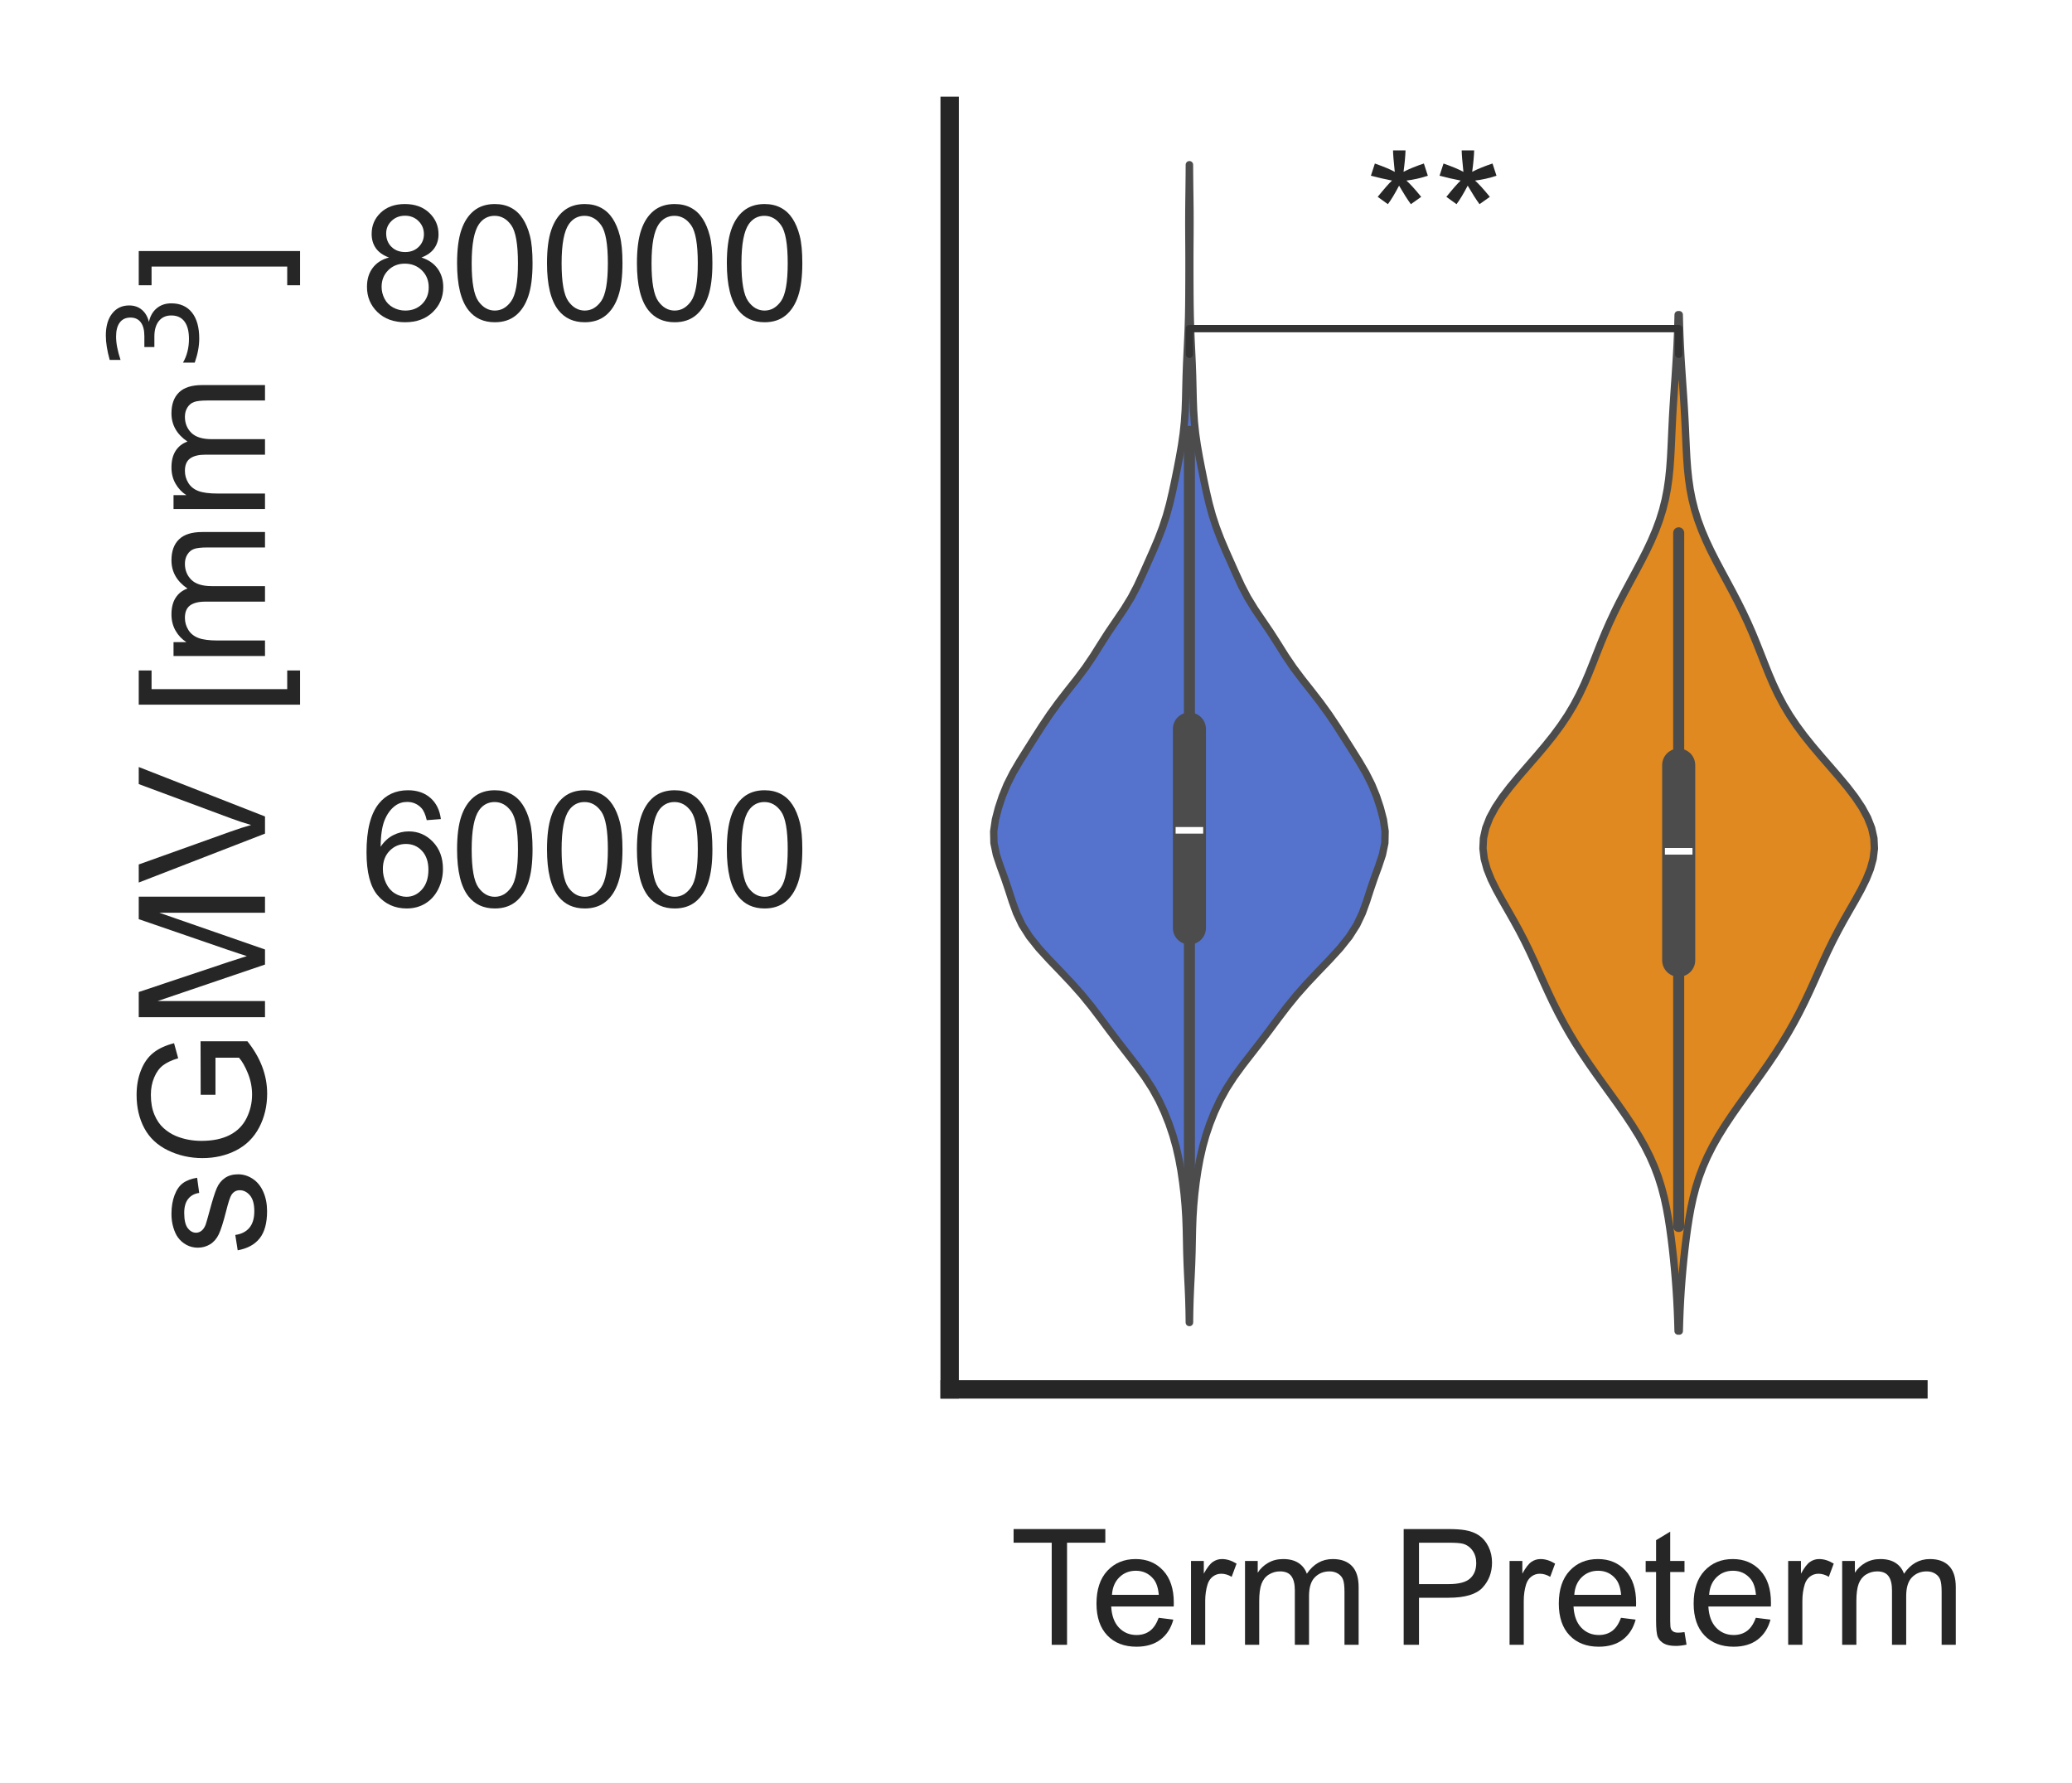
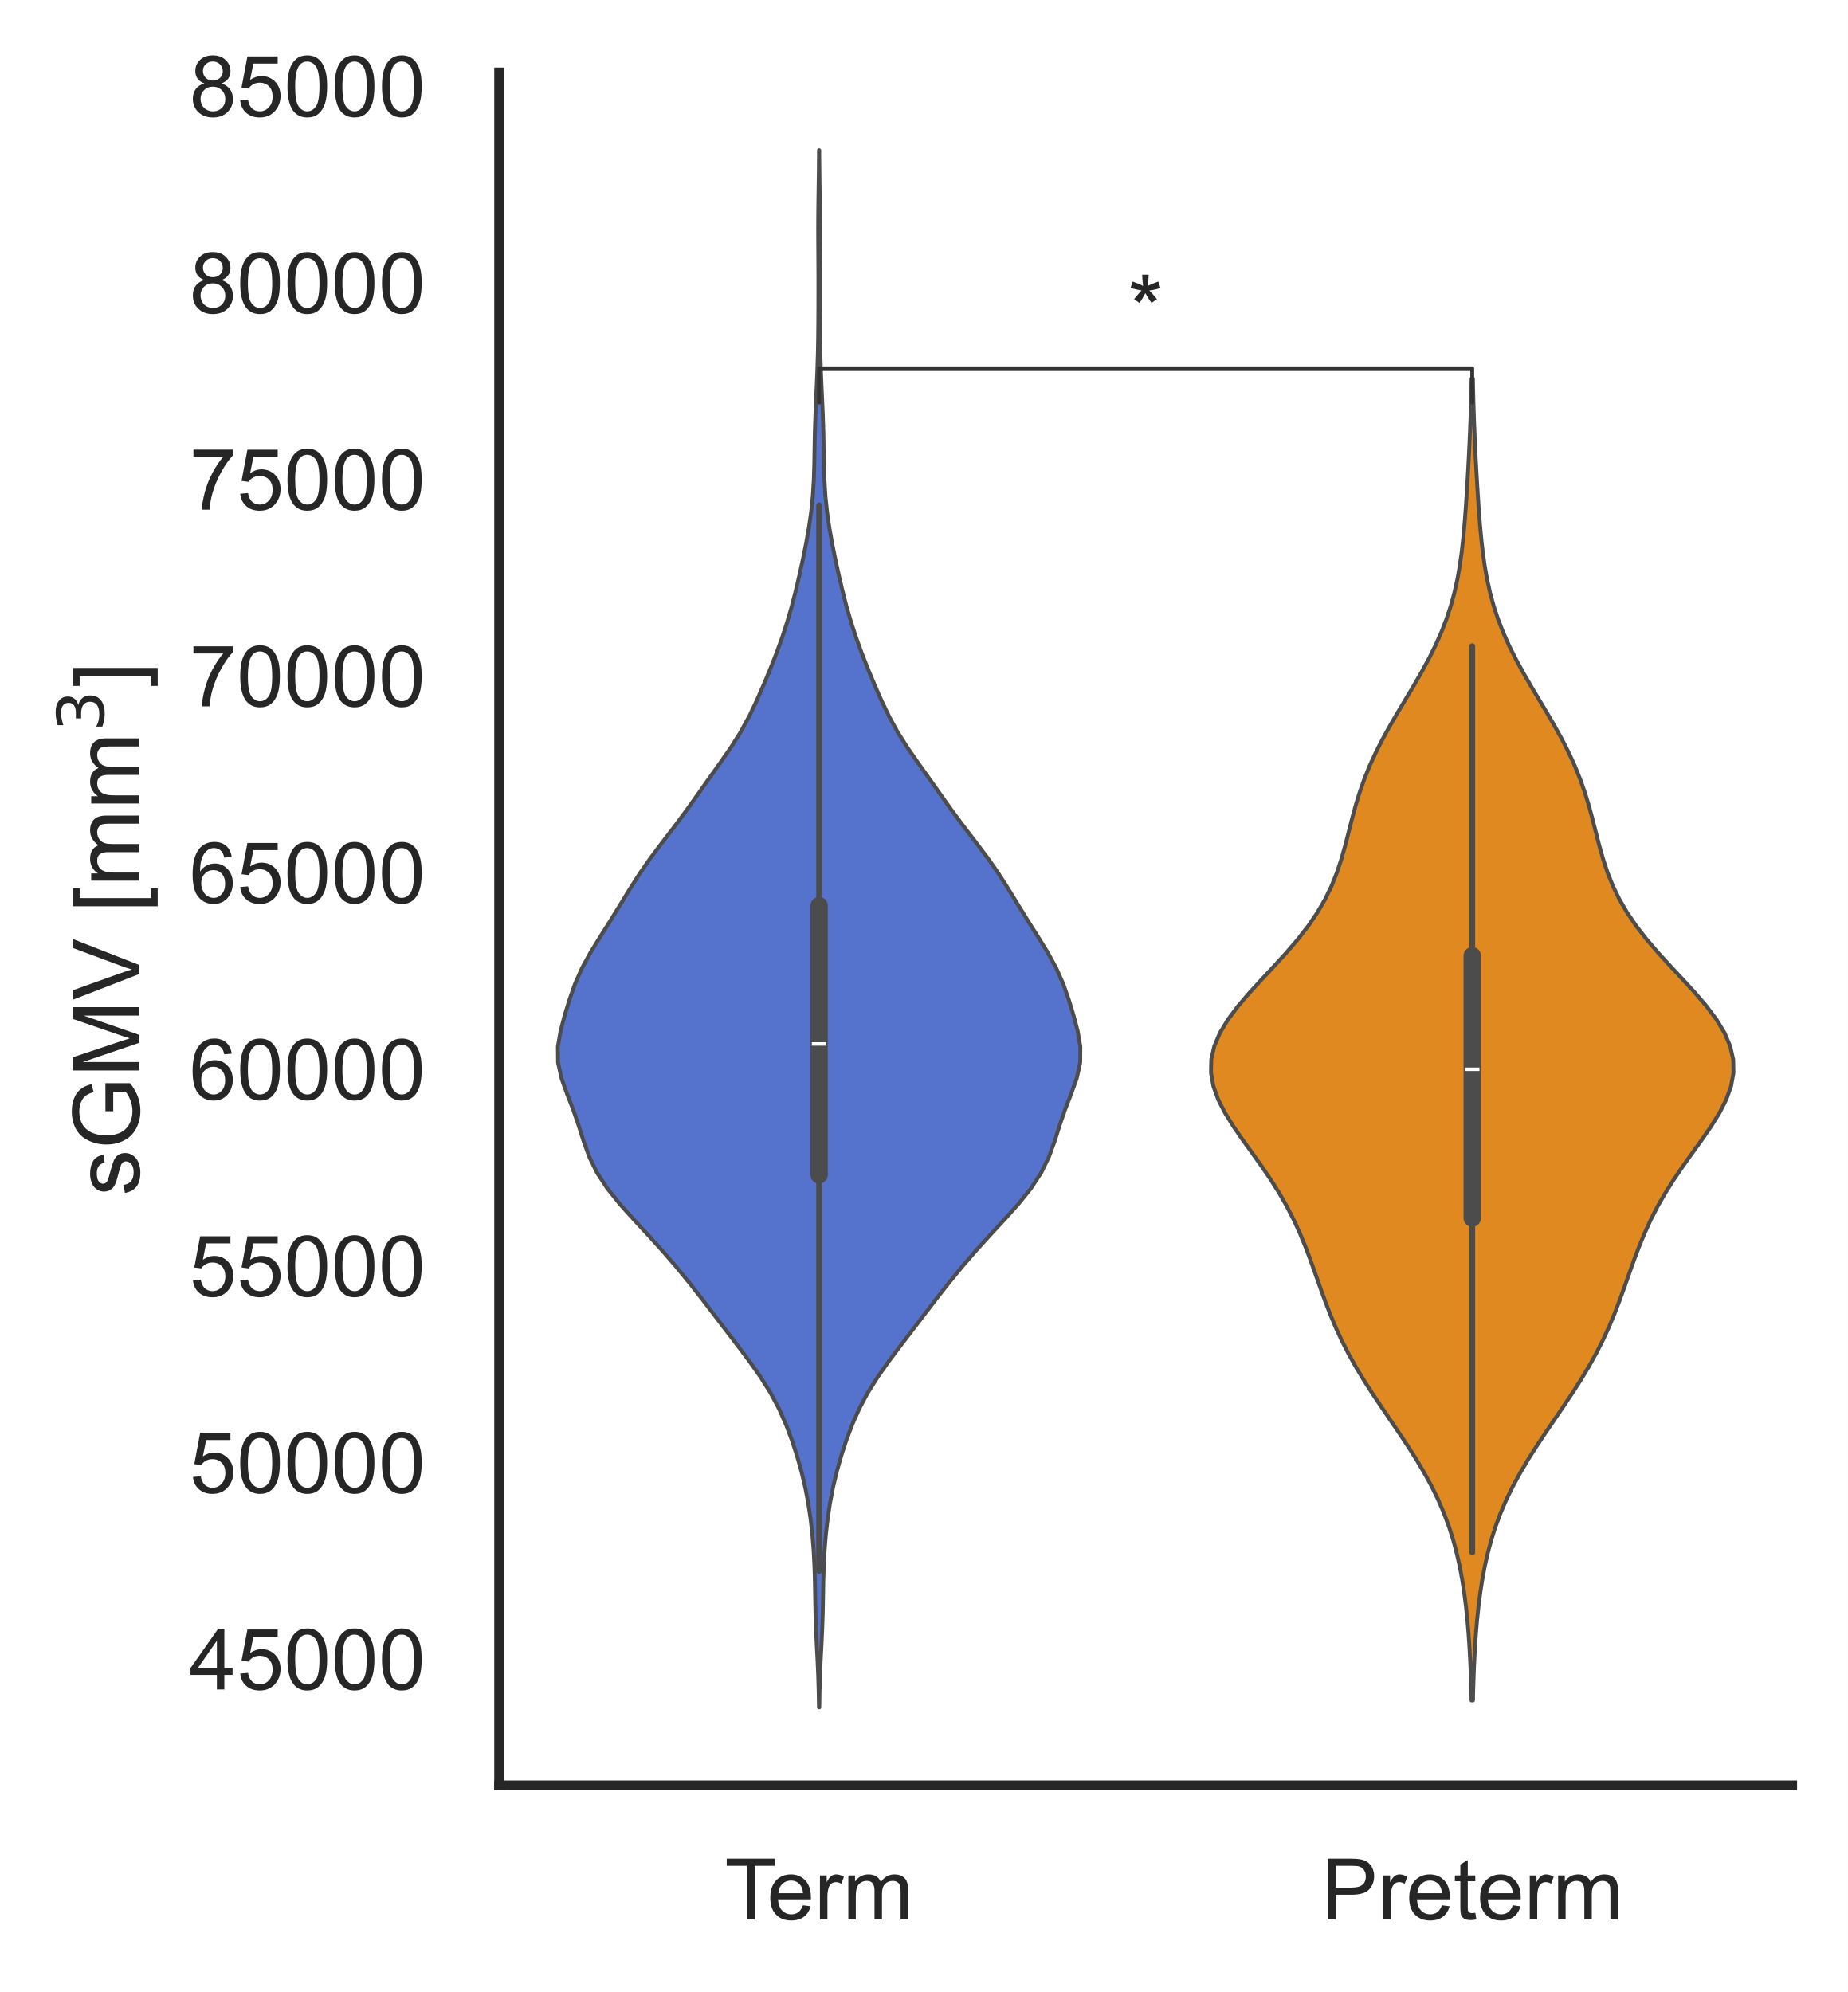
- <svg xmlns="http://www.w3.org/2000/svg" xmlns:xlink="http://www.w3.org/1999/xlink" width="140.958pt" height="121.267pt" viewBox="0 0 140.958 121.267" version="1.1">
+ <svg xmlns="http://www.w3.org/2000/svg" xmlns:xlink="http://www.w3.org/1999/xlink" width="239.205pt" height="257.892pt" viewBox="0 0 239.205 257.892" version="1.1">
  <defs>
    <style type="text/css">*{stroke-linejoin: round; stroke-linecap: butt}</style>
  </defs>
  <g id="figure_1">
    <g id="patch_1">
-       <path d="M 0 121.267  L 140.958 121.267  L 140.958 0  L 0 0  z " style="fill: #ffffff" />
+       <path d="M 0 257.892  L 239.205 257.892  L 239.205 0  L 0 0  z " style="fill: #ffffff" />
    </g>
    <g id="axes_1">
      <g id="patch_2">
-         <path d="M 64.605 94.507  L 130.511 94.507  L 130.511 7.2  L 64.605 7.2  z " style="fill: #ffffff" />
+         <path d="M 64.605 231.132  L 232.005 231.132  L 232.005 9.372  L 64.605 9.372  z " style="fill: #ffffff" />
      </g>
      <g id="matplotlib.axis_1">
        <g id="xtick_1">
          <g id="text_1">
-             <g style="fill: #262626" transform="translate(68.69651 111.8807) scale(0.11 -0.11)">
+             <g style="fill: #262626" transform="translate(93.81383 248.5054) scale(0.11 -0.11)">
              <defs>
                <path id="ArialMT-54" d="M 1659 0  L 1659 4041  L 150 4041  L 150 4581  L 3781 4581  L 3781 4041  L 2266 4041  L 2266 0  L 1659 0  z " transform="scale(0.015625)" />
                <path id="ArialMT-65" d="M 2694 1069  L 3275 997  Q 3138 488 2766 206  Q 2394 -75 1816 -75  Q 1088 -75 661 373  Q 234 822 234 1631  Q 234 2469 665 2931  Q 1097 3394 1784 3394  Q 2450 3394 2872 2941  Q 3294 2488 3294 1666  Q 3294 1616 3291 1516  L 816 1516  Q 847 969 1125 678  Q 1403 388 1819 388  Q 2128 388 2347 550  Q 2566 713 2694 1069  z M 847 1978  L 2700 1978  Q 2663 2397 2488 2606  Q 2219 2931 1791 2931  Q 1403 2931 1139 2672  Q 875 2413 847 1978  z " transform="scale(0.015625)" />
                <path id="ArialMT-72" d="M 416 0  L 416 3319  L 922 3319  L 922 2816  Q 1116 3169 1280 3281  Q 1444 3394 1641 3394  Q 1925 3394 2219 3213  L 2025 2691  Q 1819 2813 1613 2813  Q 1428 2813 1281 2702  Q 1134 2591 1072 2394  Q 978 2094 978 1738  L 978 0  L 416 0  z " transform="scale(0.015625)" />
                <path id="ArialMT-6d" d="M 422 0  L 422 3319  L 925 3319  L 925 2853  Q 1081 3097 1340 3245  Q 1600 3394 1931 3394  Q 2300 3394 2536 3241  Q 2772 3088 2869 2813  Q 3263 3394 3894 3394  Q 4388 3394 4653 3120  Q 4919 2847 4919 2278  L 4919 0  L 4359 0  L 4359 2091  Q 4359 2428 4304 2576  Q 4250 2725 4106 2815  Q 3963 2906 3769 2906  Q 3419 2906 3187 2673  Q 2956 2441 2956 1928  L 2956 0  L 2394 0  L 2394 2156  Q 2394 2531 2256 2718  Q 2119 2906 1806 2906  Q 1569 2906 1367 2781  Q 1166 2656 1075 2415  Q 984 2175 984 1722  L 984 0  L 422 0  z " transform="scale(0.015625)" />
              </defs>
              <use xlink:href="#ArialMT-54" />
              <use xlink:href="#ArialMT-65" x="49.959" />
              <use xlink:href="#ArialMT-72" x="105.574" />
              <use xlink:href="#ArialMT-6d" x="138.875" />
            </g>
          </g>
        </g>
        <g id="xtick_2">
          <g id="text_2">
-             <g style="fill: #262626" transform="translate(94.64306 111.8807) scale(0.11 -0.11)">
+             <g style="fill: #262626" transform="translate(171.0202 248.5054) scale(0.11 -0.11)">
              <defs>
                <path id="ArialMT-50" d="M 494 0  L 494 4581  L 2222 4581  Q 2678 4581 2919 4538  Q 3256 4481 3484 4323  Q 3713 4166 3852 3881  Q 3991 3597 3991 3256  Q 3991 2672 3619 2267  Q 3247 1863 2275 1863  L 1100 1863  L 1100 0  L 494 0  z M 1100 2403  L 2284 2403  Q 2872 2403 3119 2622  Q 3366 2841 3366 3238  Q 3366 3525 3220 3729  Q 3075 3934 2838 4000  Q 2684 4041 2272 4041  L 1100 4041  L 1100 2403  z " transform="scale(0.015625)" />
                <path id="ArialMT-74" d="M 1650 503  L 1731 6  Q 1494 -44 1306 -44  Q 1000 -44 831 53  Q 663 150 594 308  Q 525 466 525 972  L 525 2881  L 113 2881  L 113 3319  L 525 3319  L 525 4141  L 1084 4478  L 1084 3319  L 1650 3319  L 1650 2881  L 1084 2881  L 1084 941  Q 1084 700 1114 631  Q 1144 563 1211 522  Q 1278 481 1403 481  Q 1497 481 1650 503  z " transform="scale(0.015625)" />
              </defs>
              <use xlink:href="#ArialMT-50" />
              <use xlink:href="#ArialMT-72" x="66.699" />
              <use xlink:href="#ArialMT-65" x="100" />
              <use xlink:href="#ArialMT-74" x="155.615" />
              <use xlink:href="#ArialMT-65" x="183.398" />
              <use xlink:href="#ArialMT-72" x="239.014" />
              <use xlink:href="#ArialMT-6d" x="272.314" />
            </g>
          </g>
        </g>
      </g>
      <g id="matplotlib.axis_2">
        <g id="ytick_1">
          <g id="text_3">
-             <g style="fill: #262626" transform="translate(24.52 61.65973) scale(0.11 -0.11)">
-               <defs>
-                 <path id="ArialMT-36" d="M 3184 3459  L 2625 3416  Q 2550 3747 2413 3897  Q 2184 4138 1850 4138  Q 1581 4138 1378 3988  Q 1113 3794 959 3422  Q 806 3050 800 2363  Q 1003 2672 1297 2822  Q 1591 2972 1913 2972  Q 2475 2972 2870 2558  Q 3266 2144 3266 1488  Q 3266 1056 3080 686  Q 2894 316 2569 119  Q 2244 -78 1831 -78  Q 1128 -78 684 439  Q 241 956 241 2144  Q 241 3472 731 4075  Q 1159 4600 1884 4600  Q 2425 4600 2770 4297  Q 3116 3994 3184 3459  z M 888 1484  Q 888 1194 1011 928  Q 1134 663 1356 523  Q 1578 384 1822 384  Q 2178 384 2434 671  Q 2691 959 2691 1453  Q 2691 1928 2437 2201  Q 2184 2475 1800 2475  Q 1419 2475 1153 2201  Q 888 1928 888 1484  z " transform="scale(0.015625)" />
+             <g style="fill: #262626" transform="translate(24.52 218.73) scale(0.11 -0.11)">
+               <defs>
+                 <path id="ArialMT-34" d="M 2069 0  L 2069 1097  L 81 1097  L 81 1613  L 2172 4581  L 2631 4581  L 2631 1613  L 3250 1613  L 3250 1097  L 2631 1097  L 2631 0  L 2069 0  z M 2069 1613  L 2069 3678  L 634 1613  L 2069 1613  z " transform="scale(0.015625)" />
+                 <path id="ArialMT-35" d="M 266 1200  L 856 1250  Q 922 819 1161 601  Q 1400 384 1738 384  Q 2144 384 2425 690  Q 2706 997 2706 1503  Q 2706 1984 2436 2262  Q 2166 2541 1728 2541  Q 1456 2541 1237 2417  Q 1019 2294 894 2097  L 366 2166  L 809 4519  L 3088 4519  L 3088 3981  L 1259 3981  L 1013 2750  Q 1425 3038 1878 3038  Q 2478 3038 2890 2622  Q 3303 2206 3303 1553  Q 3303 931 2941 478  Q 2500 -78 1738 -78  Q 1113 -78 717 272  Q 322 622 266 1200  z " transform="scale(0.015625)" />
                <path id="ArialMT-30" d="M 266 2259  Q 266 3072 433 3567  Q 600 4063 929 4331  Q 1259 4600 1759 4600  Q 2128 4600 2406 4451  Q 2684 4303 2865 4023  Q 3047 3744 3150 3342  Q 3253 2941 3253 2259  Q 3253 1453 3087 958  Q 2922 463 2592 192  Q 2263 -78 1759 -78  Q 1097 -78 719 397  Q 266 969 266 2259  z M 844 2259  Q 844 1131 1108 757  Q 1372 384 1759 384  Q 2147 384 2411 759  Q 2675 1134 2675 2259  Q 2675 3391 2411 3762  Q 2147 4134 1753 4134  Q 1366 4134 1134 3806  Q 844 3388 844 2259  z " transform="scale(0.015625)" />
              </defs>
-               <use xlink:href="#ArialMT-36" />
-               <use xlink:href="#ArialMT-30" x="55.615" />
+               <use xlink:href="#ArialMT-34" />
+               <use xlink:href="#ArialMT-35" x="55.615" />
              <use xlink:href="#ArialMT-30" x="111.23" />
              <use xlink:href="#ArialMT-30" x="166.846" />
              <use xlink:href="#ArialMT-30" x="222.461" />
            </g>
          </g>
        </g>
        <g id="ytick_2">
          <g id="text_4">
-             <g style="fill: #262626" transform="translate(24.52 21.7852) scale(0.11 -0.11)">
+             <g style="fill: #262626" transform="translate(24.52 193.2729) scale(0.11 -0.11)">
+               <use xlink:href="#ArialMT-35" />
+               <use xlink:href="#ArialMT-30" x="55.615" />
+               <use xlink:href="#ArialMT-30" x="111.23" />
+               <use xlink:href="#ArialMT-30" x="166.846" />
+               <use xlink:href="#ArialMT-30" x="222.461" />
+             </g>
+           </g>
+         </g>
+         <g id="ytick_3">
+           <g id="text_5">
+             <g style="fill: #262626" transform="translate(24.52 167.8159) scale(0.11 -0.11)">
+               <use xlink:href="#ArialMT-35" />
+               <use xlink:href="#ArialMT-35" x="55.615" />
+               <use xlink:href="#ArialMT-30" x="111.23" />
+               <use xlink:href="#ArialMT-30" x="166.846" />
+               <use xlink:href="#ArialMT-30" x="222.461" />
+             </g>
+           </g>
+         </g>
+         <g id="ytick_4">
+           <g id="text_6">
+             <g style="fill: #262626" transform="translate(24.52 142.3588) scale(0.11 -0.11)">
+               <defs>
+                 <path id="ArialMT-36" d="M 3184 3459  L 2625 3416  Q 2550 3747 2413 3897  Q 2184 4138 1850 4138  Q 1581 4138 1378 3988  Q 1113 3794 959 3422  Q 806 3050 800 2363  Q 1003 2672 1297 2822  Q 1591 2972 1913 2972  Q 2475 2972 2870 2558  Q 3266 2144 3266 1488  Q 3266 1056 3080 686  Q 2894 316 2569 119  Q 2244 -78 1831 -78  Q 1128 -78 684 439  Q 241 956 241 2144  Q 241 3472 731 4075  Q 1159 4600 1884 4600  Q 2425 4600 2770 4297  Q 3116 3994 3184 3459  z M 888 1484  Q 888 1194 1011 928  Q 1134 663 1356 523  Q 1578 384 1822 384  Q 2178 384 2434 671  Q 2691 959 2691 1453  Q 2691 1928 2437 2201  Q 2184 2475 1800 2475  Q 1419 2475 1153 2201  Q 888 1928 888 1484  z " transform="scale(0.015625)" />
+               </defs>
+               <use xlink:href="#ArialMT-36" />
+               <use xlink:href="#ArialMT-30" x="55.615" />
+               <use xlink:href="#ArialMT-30" x="111.23" />
+               <use xlink:href="#ArialMT-30" x="166.846" />
+               <use xlink:href="#ArialMT-30" x="222.461" />
+             </g>
+           </g>
+         </g>
+         <g id="ytick_5">
+           <g id="text_7">
+             <g style="fill: #262626" transform="translate(24.52 116.9018) scale(0.11 -0.11)">
+               <use xlink:href="#ArialMT-36" />
+               <use xlink:href="#ArialMT-35" x="55.615" />
+               <use xlink:href="#ArialMT-30" x="111.23" />
+               <use xlink:href="#ArialMT-30" x="166.846" />
+               <use xlink:href="#ArialMT-30" x="222.461" />
+             </g>
+           </g>
+         </g>
+         <g id="ytick_6">
+           <g id="text_8">
+             <g style="fill: #262626" transform="translate(24.52 91.44474) scale(0.11 -0.11)">
+               <defs>
+                 <path id="ArialMT-37" d="M 303 3981  L 303 4522  L 3269 4522  L 3269 4084  Q 2831 3619 2401 2847  Q 1972 2075 1738 1259  Q 1569 684 1522 0  L 944 0  Q 953 541 1156 1306  Q 1359 2072 1739 2783  Q 2119 3494 2547 3981  L 303 3981  z " transform="scale(0.015625)" />
+               </defs>
+               <use xlink:href="#ArialMT-37" />
+               <use xlink:href="#ArialMT-30" x="55.615" />
+               <use xlink:href="#ArialMT-30" x="111.23" />
+               <use xlink:href="#ArialMT-30" x="166.846" />
+               <use xlink:href="#ArialMT-30" x="222.461" />
+             </g>
+           </g>
+         </g>
+         <g id="ytick_7">
+           <g id="text_9">
+             <g style="fill: #262626" transform="translate(24.52 65.98769) scale(0.11 -0.11)">
+               <use xlink:href="#ArialMT-37" />
+               <use xlink:href="#ArialMT-35" x="55.615" />
+               <use xlink:href="#ArialMT-30" x="111.23" />
+               <use xlink:href="#ArialMT-30" x="166.846" />
+               <use xlink:href="#ArialMT-30" x="222.461" />
+             </g>
+           </g>
+         </g>
+         <g id="ytick_8">
+           <g id="text_10">
+             <g style="fill: #262626" transform="translate(24.52 40.53064) scale(0.11 -0.11)">
              <defs>
                <path id="ArialMT-38" d="M 1131 2484  Q 781 2613 612 2850  Q 444 3088 444 3419  Q 444 3919 803 4259  Q 1163 4600 1759 4600  Q 2359 4600 2725 4251  Q 3091 3903 3091 3403  Q 3091 3084 2923 2848  Q 2756 2613 2416 2484  Q 2838 2347 3058 2040  Q 3278 1734 3278 1309  Q 3278 722 2862 322  Q 2447 -78 1769 -78  Q 1091 -78 675 323  Q 259 725 259 1325  Q 259 1772 486 2073  Q 713 2375 1131 2484  z M 1019 3438  Q 1019 3113 1228 2906  Q 1438 2700 1772 2700  Q 2097 2700 2305 2904  Q 2513 3109 2513 3406  Q 2513 3716 2298 3927  Q 2084 4138 1766 4138  Q 1444 4138 1231 3931  Q 1019 3725 1019 3438  z M 838 1322  Q 838 1081 952 856  Q 1066 631 1291 507  Q 1516 384 1775 384  Q 2178 384 2440 643  Q 2703 903 2703 1303  Q 2703 1709 2433 1975  Q 2163 2241 1756 2241  Q 1359 2241 1098 1978  Q 838 1716 838 1322  z " transform="scale(0.015625)" />
              </defs>
              <use xlink:href="#ArialMT-38" />
              <use xlink:href="#ArialMT-30" x="55.615" />
              <use xlink:href="#ArialMT-30" x="111.23" />
              <use xlink:href="#ArialMT-30" x="166.846" />
              <use xlink:href="#ArialMT-30" x="222.461" />
            </g>
          </g>
        </g>
-         <g id="text_5">
-           <g style="fill: #262626" transform="translate(18.12 85.41354) rotate(-90) scale(0.12 -0.12)">
+         <g id="ytick_9">
+           <g id="text_11">
+             <g style="fill: #262626" transform="translate(24.52 15.07359) scale(0.11 -0.11)">
+               <use xlink:href="#ArialMT-38" />
+               <use xlink:href="#ArialMT-35" x="55.615" />
+               <use xlink:href="#ArialMT-30" x="111.23" />
+               <use xlink:href="#ArialMT-30" x="166.846" />
+               <use xlink:href="#ArialMT-30" x="222.461" />
+             </g>
+           </g>
+         </g>
+         <g id="text_12">
+           <g style="fill: #262626" transform="translate(18.12 154.8118) rotate(-90) scale(0.12 -0.12)">
            <defs>
              <path id="ArialMT-73" d="M 197 991  L 753 1078  Q 800 744 1014 566  Q 1228 388 1613 388  Q 2000 388 2187 545  Q 2375 703 2375 916  Q 2375 1106 2209 1216  Q 2094 1291 1634 1406  Q 1016 1563 777 1677  Q 538 1791 414 1992  Q 291 2194 291 2438  Q 291 2659 392 2848  Q 494 3038 669 3163  Q 800 3259 1026 3326  Q 1253 3394 1513 3394  Q 1903 3394 2198 3281  Q 2494 3169 2634 2976  Q 2775 2784 2828 2463  L 2278 2388  Q 2241 2644 2061 2787  Q 1881 2931 1553 2931  Q 1166 2931 1000 2803  Q 834 2675 834 2503  Q 834 2394 903 2306  Q 972 2216 1119 2156  Q 1203 2125 1616 2013  Q 2213 1853 2448 1751  Q 2684 1650 2818 1456  Q 2953 1263 2953 975  Q 2953 694 2789 445  Q 2625 197 2315 61  Q 2006 -75 1616 -75  Q 969 -75 630 194  Q 291 463 197 991  z " transform="scale(0.015625)" />
              <path id="ArialMT-47" d="M 2638 1797  L 2638 2334  L 4578 2338  L 4578 638  Q 4131 281 3656 101  Q 3181 -78 2681 -78  Q 2006 -78 1454 211  Q 903 500 622 1047  Q 341 1594 341 2269  Q 341 2938 620 3517  Q 900 4097 1425 4378  Q 1950 4659 2634 4659  Q 3131 4659 3532 4498  Q 3934 4338 4162 4050  Q 4391 3763 4509 3300  L 3963 3150  Q 3859 3500 3706 3700  Q 3553 3900 3268 4020  Q 2984 4141 2638 4141  Q 2222 4141 1919 4014  Q 1616 3888 1430 3681  Q 1244 3475 1141 3228  Q 966 2803 966 2306  Q 966 1694 1177 1281  Q 1388 869 1791 669  Q 2194 469 2647 469  Q 3041 469 3416 620  Q 3791 772 3984 944  L 3984 1797  L 2638 1797  z " transform="scale(0.015625)" />
              <path id="ArialMT-4d" d="M 475 0  L 475 4581  L 1388 4581  L 2472 1338  Q 2622 884 2691 659  Q 2769 909 2934 1394  L 4031 4581  L 4847 4581  L 4847 0  L 4263 0  L 4263 3834  L 2931 0  L 2384 0  L 1059 3900  L 1059 0  L 475 0  z " transform="scale(0.015625)" />
              <path id="ArialMT-56" d="M 1803 0  L 28 4581  L 684 4581  L 1875 1253  Q 2019 853 2116 503  Q 2222 878 2363 1253  L 3600 4581  L 4219 4581  L 2425 0  L 1803 0  z " transform="scale(0.015625)" />
              <path id="ArialMT-20" transform="scale(0.015625)" />
              <path id="ArialMT-5b" d="M 434 -1272  L 434 4581  L 1675 4581  L 1675 4116  L 997 4116  L 997 -806  L 1675 -806  L 1675 -1272  L 434 -1272  z " transform="scale(0.015625)" />
              <path id="DejaVuSans-33" d="M 2597 2516  Q 3050 2419 3304 2112  Q 3559 1806 3559 1356  Q 3559 666 3084 287  Q 2609 -91 1734 -91  Q 1441 -91 1130 -33  Q 819 25 488 141  L 488 750  Q 750 597 1062 519  Q 1375 441 1716 441  Q 2309 441 2620 675  Q 2931 909 2931 1356  Q 2931 1769 2642 2001  Q 2353 2234 1838 2234  L 1294 2234  L 1294 2753  L 1863 2753  Q 2328 2753 2575 2939  Q 2822 3125 2822 3475  Q 2822 3834 2567 4026  Q 2313 4219 1838 4219  Q 1578 4219 1281 4162  Q 984 4106 628 3988  L 628 4550  Q 988 4650 1302 4700  Q 1616 4750 1894 4750  Q 2613 4750 3031 4423  Q 3450 4097 3450 3541  Q 3450 3153 3228 2886  Q 3006 2619 2597 2516  z " transform="scale(0.015625)" />
              <path id="ArialMT-5d" d="M 1363 -1272  L 122 -1272  L 122 -806  L 800 -806  L 800 4116  L 122 4116  L 122 4581  L 1363 4581  L 1363 -1272  z " transform="scale(0.015625)" />
            </defs>
            <use xlink:href="#ArialMT-73" transform="translate(0 0.765625)" />
            <use xlink:href="#ArialMT-47" transform="translate(50 0.765625)" />
            <use xlink:href="#ArialMT-4d" transform="translate(127.7832 0.765625)" />
            <use xlink:href="#ArialMT-56" transform="translate(211.084 0.765625)" />
            <use xlink:href="#ArialMT-20" transform="translate(277.7832 0.765625)" />
            <use xlink:href="#ArialMT-5b" transform="translate(305.5664 0.765625)" />
            <use xlink:href="#ArialMT-6d" transform="translate(333.3496 0.765625)" />
            <use xlink:href="#ArialMT-6d" transform="translate(416.6504 0.765625)" />
            <use xlink:href="#DejaVuSans-33" transform="translate(500.9082 39.04688) scale(0.7)" />
            <use xlink:href="#ArialMT-5d" transform="translate(548.1787 0.765625)" />
          </g>
        </g>
      </g>
      <g id="PolyCollection_1">
        <defs>
-           <path id="m95130f2522" d="M 80.922 -31.31  L 80.908 -31.31  L 80.896 -32.106  L 80.874 -32.901  L 80.841 -33.697  L 80.801 -34.492  L 80.765 -35.288  L 80.739 -36.083  L 80.723 -36.879  L 80.706 -37.674  L 80.677 -38.47  L 80.627 -39.265  L 80.555 -40.061  L 80.459 -40.856  L 80.342 -41.651  L 80.196 -42.447  L 80.016 -43.242  L 79.794 -44.038  L 79.525 -44.833  L 79.209 -45.629  L 78.839 -46.424  L 78.399 -47.22  L 77.884 -48.015  L 77.304 -48.811  L 76.688 -49.606  L 76.07 -50.402  L 75.468 -51.197  L 74.876 -51.993  L 74.27 -52.788  L 73.621 -53.584  L 72.916 -54.379  L 72.166 -55.174  L 71.401 -55.97  L 70.673 -56.765  L 70.038 -57.561  L 69.532 -58.356  L 69.155 -59.152  L 68.866 -59.947  L 68.61 -60.743  L 68.34 -61.538  L 68.049 -62.334  L 67.784 -63.129  L 67.619 -63.925  L 67.601 -64.72  L 67.718 -65.516  L 67.924 -66.311  L 68.188 -67.107  L 68.513 -67.902  L 68.914 -68.697  L 69.38 -69.493  L 69.878 -70.288  L 70.382 -71.084  L 70.892 -71.879  L 71.426 -72.675  L 72.002 -73.47  L 72.617 -74.266  L 73.246 -75.061  L 73.843 -75.857  L 74.382 -76.652  L 74.882 -77.448  L 75.391 -78.243  L 75.931 -79.039  L 76.471 -79.834  L 76.959 -80.63  L 77.375 -81.425  L 77.742 -82.22  L 78.097 -83.016  L 78.449 -83.811  L 78.787 -84.607  L 79.09 -85.402  L 79.351 -86.198  L 79.57 -86.993  L 79.757 -87.789  L 79.926 -88.584  L 80.087 -89.38  L 80.24 -90.175  L 80.379 -90.971  L 80.494 -91.766  L 80.578 -92.562  L 80.631 -93.357  L 80.66 -94.152  L 80.678 -94.948  L 80.698 -95.743  L 80.727 -96.539  L 80.764 -97.334  L 80.802 -98.13  L 80.836 -98.925  L 80.86 -99.721  L 80.873 -100.516  L 80.88 -101.312  L 80.884 -102.107  L 80.886 -102.903  L 80.886 -103.698  L 80.883 -104.494  L 80.877 -105.289  L 80.874 -106.085  L 80.877 -106.88  L 80.885 -107.675  L 80.896 -108.471  L 80.905 -109.266  L 80.911 -110.062  L 80.919 -110.062  L 80.919 -110.062  L 80.925 -109.266  L 80.934 -108.471  L 80.945 -107.675  L 80.954 -106.88  L 80.956 -106.085  L 80.953 -105.289  L 80.947 -104.494  L 80.944 -103.698  L 80.944 -102.903  L 80.946 -102.107  L 80.95 -101.312  L 80.957 -100.516  L 80.971 -99.721  L 80.995 -98.925  L 81.028 -98.13  L 81.066 -97.334  L 81.103 -96.539  L 81.132 -95.743  L 81.152 -94.948  L 81.17 -94.152  L 81.2 -93.357  L 81.252 -92.562  L 81.336 -91.766  L 81.451 -90.971  L 81.59 -90.175  L 81.744 -89.38  L 81.904 -88.584  L 82.073 -87.789  L 82.26 -86.993  L 82.479 -86.198  L 82.74 -85.402  L 83.043 -84.607  L 83.381 -83.811  L 83.734 -83.016  L 84.088 -82.22  L 84.455 -81.425  L 84.871 -80.63  L 85.359 -79.834  L 85.899 -79.039  L 86.439 -78.243  L 86.948 -77.448  L 87.448 -76.652  L 87.987 -75.857  L 88.585 -75.061  L 89.213 -74.266  L 89.829 -73.47  L 90.404 -72.675  L 90.938 -71.879  L 91.448 -71.084  L 91.952 -70.288  L 92.45 -69.493  L 92.916 -68.697  L 93.317 -67.902  L 93.642 -67.107  L 93.906 -66.311  L 94.113 -65.516  L 94.229 -64.72  L 94.211 -63.925  L 94.046 -63.129  L 93.782 -62.334  L 93.491 -61.538  L 93.22 -60.743  L 92.964 -59.947  L 92.675 -59.152  L 92.298 -58.356  L 91.793 -57.561  L 91.157 -56.765  L 90.429 -55.97  L 89.665 -55.174  L 88.914 -54.379  L 88.209 -53.584  L 87.56 -52.788  L 86.954 -51.993  L 86.362 -51.197  L 85.76 -50.402  L 85.142 -49.606  L 84.526 -48.811  L 83.946 -48.015  L 83.431 -47.22  L 82.992 -46.424  L 82.621 -45.629  L 82.305 -44.833  L 82.036 -44.038  L 81.814 -43.242  L 81.634 -42.447  L 81.489 -41.651  L 81.371 -40.856  L 81.276 -40.061  L 81.203 -39.265  L 81.153 -38.47  L 81.124 -37.674  L 81.107 -36.879  L 81.091 -36.083  L 81.065 -35.288  L 81.029 -34.492  L 80.989 -33.697  L 80.956 -32.901  L 80.934 -32.106  L 80.922 -31.31  z " style="stroke: #4c4c4c; stroke-width: 0.5" />
+           <path id="md6db53ec43" d="M 106.054 -36.84  L 106.011 -36.84  L 105.978 -38.876  L 105.918 -40.913  L 105.829 -42.949  L 105.723 -44.985  L 105.628 -47.022  L 105.562 -49.058  L 105.524 -51.094  L 105.49 -53.131  L 105.43 -55.167  L 105.321 -57.203  L 105.155 -59.24  L 104.925 -61.276  L 104.62 -63.313  L 104.228 -65.349  L 103.743 -67.385  L 103.167 -69.422  L 102.502 -71.458  L 101.734 -73.494  L 100.827 -75.531  L 99.741 -77.567  L 98.462 -79.603  L 97.025 -81.64  L 95.497 -83.676  L 93.939 -85.713  L 92.384 -87.749  L 90.824 -89.785  L 89.229 -91.822  L 87.562 -93.858  L 85.805 -95.894  L 83.963 -97.931  L 82.079 -99.967  L 80.249 -102.003  L 78.611 -104.04  L 77.28 -106.076  L 76.284 -108.113  L 75.544 -110.149  L 74.9 -112.185  L 74.199 -114.222  L 73.411 -116.258  L 72.68 -118.294  L 72.235 -120.331  L 72.214 -122.367  L 72.56 -124.403  L 73.1 -126.44  L 73.718 -128.476  L 74.433 -130.513  L 75.333 -132.549  L 76.446 -134.585  L 77.701 -136.622  L 78.988 -138.658  L 80.245 -140.694  L 81.488 -142.731  L 82.788 -144.767  L 84.207 -146.803  L 85.738 -148.84  L 87.302 -150.876  L 88.814 -152.913  L 90.262 -154.949  L 91.698 -156.985  L 93.151 -159.022  L 94.569 -161.058  L 95.858 -163.094  L 96.972 -165.131  L 97.945 -167.167  L 98.84 -169.203  L 99.69 -171.24  L 100.492 -173.276  L 101.232 -175.313  L 101.897 -177.349  L 102.487 -179.385  L 103.011 -181.422  L 103.488 -183.458  L 103.933 -185.494  L 104.345 -187.531  L 104.708 -189.567  L 105.002 -191.603  L 105.213 -193.64  L 105.342 -195.676  L 105.407 -197.713  L 105.44 -199.749  L 105.478 -201.785  L 105.54 -203.822  L 105.625 -205.858  L 105.719 -207.894  L 105.805 -209.931  L 105.868 -211.967  L 105.907 -214.003  L 105.928 -216.04  L 105.939 -218.076  L 105.944 -220.113  L 105.943 -222.149  L 105.933 -224.185  L 105.919 -226.222  L 105.912 -228.258  L 105.922 -230.294  L 105.947 -232.331  L 105.977 -234.367  L 106.003 -236.403  L 106.019 -238.44  L 106.045 -238.44  L 106.045 -238.44  L 106.062 -236.403  L 106.088 -234.367  L 106.118 -232.331  L 106.143 -230.294  L 106.153 -228.258  L 106.146 -226.222  L 106.132 -224.185  L 106.122 -222.149  L 106.12 -220.113  L 106.126 -218.076  L 106.137 -216.04  L 106.158 -214.003  L 106.197 -211.967  L 106.26 -209.931  L 106.345 -207.894  L 106.44 -205.858  L 106.525 -203.822  L 106.587 -201.785  L 106.624 -199.749  L 106.658 -197.713  L 106.722 -195.676  L 106.851 -193.64  L 107.063 -191.603  L 107.357 -189.567  L 107.72 -187.531  L 108.131 -185.494  L 108.577 -183.458  L 109.054 -181.422  L 109.577 -179.385  L 110.167 -177.349  L 110.833 -175.313  L 111.573 -173.276  L 112.375 -171.24  L 113.225 -169.203  L 114.12 -167.167  L 115.093 -165.131  L 116.207 -163.094  L 117.496 -161.058  L 118.913 -159.022  L 120.367 -156.985  L 121.803 -154.949  L 123.251 -152.913  L 124.763 -150.876  L 126.326 -148.84  L 127.858 -146.803  L 129.277 -144.767  L 130.577 -142.731  L 131.82 -140.694  L 133.077 -138.658  L 134.364 -136.622  L 135.619 -134.585  L 136.732 -132.549  L 137.632 -130.513  L 138.347 -128.476  L 138.965 -126.44  L 139.505 -124.403  L 139.851 -122.367  L 139.83 -120.331  L 139.385 -118.294  L 138.653 -116.258  L 137.865 -114.222  L 137.165 -112.185  L 136.521 -110.149  L 135.781 -108.113  L 134.785 -106.076  L 133.454 -104.04  L 131.816 -102.003  L 129.986 -99.967  L 128.102 -97.931  L 126.26 -95.894  L 124.503 -93.858  L 122.836 -91.822  L 121.241 -89.785  L 119.681 -87.749  L 118.126 -85.713  L 116.568 -83.676  L 115.04 -81.64  L 113.603 -79.603  L 112.324 -77.567  L 111.237 -75.531  L 110.331 -73.494  L 109.563 -71.458  L 108.898 -69.422  L 108.322 -67.385  L 107.837 -65.349  L 107.445 -63.313  L 107.14 -61.276  L 106.91 -59.24  L 106.744 -57.203  L 106.635 -55.167  L 106.575 -53.131  L 106.541 -51.094  L 106.503 -49.058  L 106.437 -47.022  L 106.341 -44.985  L 106.236 -42.949  L 106.147 -40.913  L 106.087 -38.876  L 106.054 -36.84  z " style="stroke: #4c4c4c; stroke-width: 0.5" />
        </defs>
-         <g clip-path="url(#p89fd9aec38)">
-           <use xlink:href="#m95130f2522" x="0" y="121.267" style="fill: #5573cd; stroke: #4c4c4c; stroke-width: 0.5" />
+         <g clip-path="url(#p48c16004a0)">
+           <use xlink:href="#md6db53ec43" x="0" y="257.892" style="fill: #5573cd; stroke: #4c4c4c; stroke-width: 0.5" />
        </g>
      </g>
      <g id="PolyCollection_2">
        <defs>
-           <path id="m26460b9eff" d="M 114.241 -30.727  L 114.16 -30.727  L 114.14 -31.425  L 114.113 -32.123  L 114.078 -32.822  L 114.034 -33.52  L 113.982 -34.218  L 113.922 -34.917  L 113.854 -35.615  L 113.779 -36.313  L 113.695 -37.012  L 113.6 -37.71  L 113.493 -38.408  L 113.366 -39.107  L 113.216 -39.805  L 113.033 -40.503  L 112.814 -41.202  L 112.552 -41.9  L 112.245 -42.598  L 111.893 -43.297  L 111.497 -43.995  L 111.064 -44.693  L 110.599 -45.392  L 110.112 -46.09  L 109.611 -46.788  L 109.105 -47.487  L 108.604 -48.185  L 108.115 -48.883  L 107.644 -49.582  L 107.196 -50.28  L 106.774 -50.978  L 106.377 -51.677  L 106.005 -52.375  L 105.655 -53.073  L 105.324 -53.772  L 105.005 -54.47  L 104.693 -55.169  L 104.379 -55.867  L 104.056 -56.565  L 103.716 -57.264  L 103.355 -57.962  L 102.972 -58.66  L 102.574 -59.359  L 102.174 -60.057  L 101.789 -60.755  L 101.444 -61.454  L 101.164 -62.152  L 100.972 -62.85  L 100.886 -63.549  L 100.92 -64.247  L 101.076 -64.945  L 101.349 -65.644  L 101.728 -66.342  L 102.195 -67.04  L 102.73 -67.739  L 103.31 -68.437  L 103.914 -69.135  L 104.521 -69.834  L 105.112 -70.532  L 105.672 -71.23  L 106.189 -71.929  L 106.657 -72.627  L 107.074 -73.325  L 107.443 -74.024  L 107.773 -74.722  L 108.072 -75.42  L 108.352 -76.119  L 108.625 -76.817  L 108.902 -77.515  L 109.191 -78.214  L 109.497 -78.912  L 109.823 -79.61  L 110.17 -80.309  L 110.534 -81.007  L 110.908 -81.705  L 111.285 -82.404  L 111.655 -83.102  L 112.01 -83.8  L 112.34 -84.499  L 112.637 -85.197  L 112.896 -85.895  L 113.113 -86.594  L 113.288 -87.292  L 113.424 -87.99  L 113.525 -88.689  L 113.597 -89.387  L 113.648 -90.086  L 113.686 -90.784  L 113.718 -91.482  L 113.75 -92.181  L 113.784 -92.879  L 113.824 -93.577  L 113.869 -94.276  L 113.916 -94.974  L 113.965 -95.672  L 114.011 -96.371  L 114.054 -97.069  L 114.091 -97.767  L 114.121 -98.466  L 114.146 -99.164  L 114.164 -99.862  L 114.238 -99.862  L 114.238 -99.862  L 114.256 -99.164  L 114.28 -98.466  L 114.311 -97.767  L 114.347 -97.069  L 114.39 -96.371  L 114.437 -95.672  L 114.485 -94.974  L 114.533 -94.276  L 114.577 -93.577  L 114.617 -92.879  L 114.652 -92.181  L 114.683 -91.482  L 114.715 -90.784  L 114.753 -90.086  L 114.804 -89.387  L 114.877 -88.689  L 114.977 -87.99  L 115.113 -87.292  L 115.289 -86.594  L 115.506 -85.895  L 115.765 -85.197  L 116.062 -84.499  L 116.391 -83.8  L 116.746 -83.102  L 117.117 -82.404  L 117.494 -81.705  L 117.868 -81.007  L 118.231 -80.309  L 118.578 -79.61  L 118.905 -78.912  L 119.211 -78.214  L 119.499 -77.515  L 119.776 -76.817  L 120.05 -76.119  L 120.33 -75.42  L 120.629 -74.722  L 120.958 -74.024  L 121.327 -73.325  L 121.744 -72.627  L 122.212 -71.929  L 122.729 -71.23  L 123.289 -70.532  L 123.88 -69.834  L 124.487 -69.135  L 125.091 -68.437  L 125.672 -67.739  L 126.206 -67.04  L 126.673 -66.342  L 127.052 -65.644  L 127.325 -64.945  L 127.481 -64.247  L 127.515 -63.549  L 127.43 -62.85  L 127.238 -62.152  L 126.957 -61.454  L 126.612 -60.755  L 126.228 -60.057  L 125.827 -59.359  L 125.429 -58.66  L 125.047 -57.962  L 124.685 -57.264  L 124.345 -56.565  L 124.022 -55.867  L 123.708 -55.169  L 123.396 -54.47  L 123.078 -53.772  L 122.746 -53.073  L 122.397 -52.375  L 122.025 -51.677  L 121.628 -50.978  L 121.205 -50.28  L 120.757 -49.582  L 120.287 -48.883  L 119.797 -48.185  L 119.296 -47.487  L 118.79 -46.788  L 118.289 -46.09  L 117.802 -45.392  L 117.337 -44.693  L 116.904 -43.995  L 116.509 -43.297  L 116.157 -42.598  L 115.85 -41.9  L 115.588 -41.202  L 115.368 -40.503  L 115.186 -39.805  L 115.035 -39.107  L 114.909 -38.408  L 114.801 -37.71  L 114.707 -37.012  L 114.623 -36.313  L 114.547 -35.615  L 114.479 -34.917  L 114.419 -34.218  L 114.367 -33.52  L 114.324 -32.822  L 114.289 -32.123  L 114.262 -31.425  L 114.241 -30.727  z " style="stroke: #4c4c4c; stroke-width: 0.5" />
+           <path id="m02f39e22e2" d="M 190.671 -37.741  L 190.484 -37.741  L 190.442 -39.47  L 190.386 -41.199  L 190.312 -42.927  L 190.218 -44.656  L 190.1 -46.384  L 189.953 -48.113  L 189.774 -49.842  L 189.556 -51.57  L 189.291 -53.299  L 188.97 -55.027  L 188.584 -56.756  L 188.123 -58.484  L 187.575 -60.213  L 186.934 -61.942  L 186.194 -63.67  L 185.354 -65.399  L 184.418 -67.127  L 183.395 -68.856  L 182.3 -70.585  L 181.153 -72.313  L 179.977 -74.042  L 178.799 -75.77  L 177.643 -77.499  L 176.535 -79.227  L 175.492 -80.956  L 174.53 -82.685  L 173.652 -84.413  L 172.858 -86.142  L 172.138 -87.87  L 171.476 -89.599  L 170.853 -91.328  L 170.244 -93.056  L 169.626 -94.785  L 168.973 -96.513  L 168.261 -98.242  L 167.471 -99.971  L 166.585 -101.699  L 165.596 -103.428  L 164.505 -105.156  L 163.328 -106.885  L 162.094 -108.613  L 160.851 -110.342  L 159.657 -112.071  L 158.583 -113.799  L 157.699 -115.528  L 157.074 -117.256  L 156.76 -118.985  L 156.793 -120.714  L 157.184 -122.442  L 157.919 -124.171  L 158.962 -125.899  L 160.257 -127.628  L 161.733 -129.356  L 163.317 -131.085  L 164.931 -132.814  L 166.509 -134.542  L 167.992 -136.271  L 169.337 -137.999  L 170.518 -139.728  L 171.526 -141.457  L 172.365 -143.185  L 173.056 -144.914  L 173.628 -146.642  L 174.116 -148.371  L 174.561 -150.1  L 175.001 -151.828  L 175.469 -153.557  L 175.996 -155.285  L 176.602 -157.014  L 177.3 -158.742  L 178.092 -160.471  L 178.972 -162.2  L 179.927 -163.928  L 180.934 -165.657  L 181.967 -167.385  L 182.998 -169.114  L 183.998 -170.843  L 184.94 -172.571  L 185.804 -174.3  L 186.575 -176.028  L 187.245 -177.757  L 187.813 -179.485  L 188.282 -181.214  L 188.663 -182.943  L 188.967 -184.671  L 189.21 -186.4  L 189.404 -188.128  L 189.564 -189.857  L 189.701 -191.586  L 189.821 -193.314  L 189.93 -195.043  L 190.032 -196.771  L 190.126 -198.5  L 190.212 -200.229  L 190.288 -201.957  L 190.355 -203.686  L 190.411 -205.414  L 190.457 -207.143  L 190.493 -208.871  L 190.663 -208.871  L 190.663 -208.871  L 190.699 -207.143  L 190.744 -205.414  L 190.801 -203.686  L 190.867 -201.957  L 190.944 -200.229  L 191.03 -198.5  L 191.124 -196.771  L 191.225 -195.043  L 191.335 -193.314  L 191.455 -191.586  L 191.591 -189.857  L 191.751 -188.128  L 191.946 -186.4  L 192.189 -184.671  L 192.493 -182.943  L 192.874 -181.214  L 193.343 -179.485  L 193.91 -177.757  L 194.58 -176.028  L 195.351 -174.3  L 196.216 -172.571  L 197.158 -170.843  L 198.158 -169.114  L 199.188 -167.385  L 200.222 -165.657  L 201.229 -163.928  L 202.184 -162.2  L 203.064 -160.471  L 203.856 -158.742  L 204.554 -157.014  L 205.16 -155.285  L 205.686 -153.557  L 206.155 -151.828  L 206.594 -150.1  L 207.039 -148.371  L 207.528 -146.642  L 208.1 -144.914  L 208.791 -143.185  L 209.63 -141.457  L 210.637 -139.728  L 211.819 -137.999  L 213.164 -136.271  L 214.647 -134.542  L 216.224 -132.814  L 217.839 -131.085  L 219.422 -129.356  L 220.899 -127.628  L 222.193 -125.899  L 223.236 -124.171  L 223.972 -122.442  L 224.363 -120.714  L 224.396 -118.985  L 224.082 -117.256  L 223.456 -115.528  L 222.573 -113.799  L 221.498 -112.071  L 220.305 -110.342  L 219.061 -108.613  L 217.828 -106.885  L 216.651 -105.156  L 215.56 -103.428  L 214.571 -101.699  L 213.685 -99.971  L 212.895 -98.242  L 212.183 -96.513  L 211.53 -94.785  L 210.911 -93.056  L 210.303 -91.328  L 209.679 -89.599  L 209.018 -87.87  L 208.298 -86.142  L 207.504 -84.413  L 206.626 -82.685  L 205.663 -80.956  L 204.621 -79.227  L 203.512 -77.499  L 202.357 -75.77  L 201.179 -74.042  L 200.003 -72.313  L 198.856 -70.585  L 197.761 -68.856  L 196.738 -67.127  L 195.802 -65.399  L 194.961 -63.67  L 194.221 -61.942  L 193.58 -60.213  L 193.033 -58.484  L 192.572 -56.756  L 192.186 -55.027  L 191.865 -53.299  L 191.6 -51.57  L 191.382 -49.842  L 191.202 -48.113  L 191.056 -46.384  L 190.938 -44.656  L 190.844 -42.927  L 190.77 -41.199  L 190.714 -39.47  L 190.671 -37.741  z " style="stroke: #4c4c4c; stroke-width: 0.5" />
        </defs>
-         <g clip-path="url(#p89fd9aec38)">
-           <use xlink:href="#m26460b9eff" x="0" y="121.267" style="fill: #df8920; stroke: #4c4c4c; stroke-width: 0.5" />
+         <g clip-path="url(#p48c16004a0)">
+           <use xlink:href="#m02f39e22e2" x="0" y="257.892" style="fill: #df8920; stroke: #4c4c4c; stroke-width: 0.5" />
        </g>
      </g>
      <g id="line2d_1">
-         <path d="M 80.915 83.177  L 80.915 29.334  " clip-path="url(#p89fd9aec38)" style="fill: none; stroke: #4c4c4c; stroke-width: 0.75; stroke-linecap: round" />
+         <path d="M 106.032 203.384  L 106.032 65.426  " clip-path="url(#p48c16004a0)" style="fill: none; stroke: #4c4c4c; stroke-width: 0.75; stroke-linecap: round" />
      </g>
      <g id="line2d_2">
-         <path d="M 80.915 63.121  L 80.915 49.585  " clip-path="url(#p89fd9aec38)" style="fill: none; stroke: #4c4c4c; stroke-width: 2.25; stroke-linecap: round" />
+         <path d="M 106.032 152.107  L 106.032 117.248  " clip-path="url(#p48c16004a0)" style="fill: none; stroke: #4c4c4c; stroke-width: 2.25; stroke-linecap: round" />
      </g>
      <g id="line2d_3">
-         <path d="M 80.915 56.479  " clip-path="url(#p89fd9aec38)" style="fill: none; stroke: #4c4c4c; stroke-width: 1.5; stroke-linecap: round" />
+         <path d="M 106.032 135.151  " clip-path="url(#p48c16004a0)" style="fill: none; stroke: #4c4c4c; stroke-width: 1.5; stroke-linecap: round" />
        <defs>
-           <path id="m29b33120f8" d="M 0.938 0  L -0.938 -0  " style="stroke: #ffffff; stroke-width: 0.45" />
+           <path id="m58eb3c41b8" d="M 0.938 0  L -0.938 -0  " style="stroke: #ffffff; stroke-width: 0.45" />
        </defs>
-         <g clip-path="url(#p89fd9aec38)">
-           <use xlink:href="#m29b33120f8" x="80.915" y="56.479" style="fill: #ffffff; stroke: #ffffff; stroke-width: 0.45" />
+         <g clip-path="url(#p48c16004a0)">
+           <use xlink:href="#m58eb3c41b8" x="106.032" y="135.151" style="fill: #ffffff; stroke: #ffffff; stroke-width: 0.45" />
        </g>
      </g>
      <g id="line2d_4">
-         <path d="M 114.201 83.427  L 114.201 36.242  " clip-path="url(#p89fd9aec38)" style="fill: none; stroke: #4c4c4c; stroke-width: 0.75; stroke-linecap: round" />
+         <path d="M 190.578 200.985  L 190.578 83.658  " clip-path="url(#p48c16004a0)" style="fill: none; stroke: #4c4c4c; stroke-width: 0.75; stroke-linecap: round" />
      </g>
      <g id="line2d_5">
-         <path d="M 114.201 65.317  L 114.201 52.042  " clip-path="url(#p89fd9aec38)" style="fill: none; stroke: #4c4c4c; stroke-width: 2.25; stroke-linecap: round" />
+         <path d="M 190.578 157.704  L 190.578 123.734  " clip-path="url(#p48c16004a0)" style="fill: none; stroke: #4c4c4c; stroke-width: 2.25; stroke-linecap: round" />
      </g>
      <g id="line2d_6">
-         <path d="M 114.201 57.906  " clip-path="url(#p89fd9aec38)" style="fill: none; stroke: #4c4c4c; stroke-width: 1.5; stroke-linecap: round" />
-         <g clip-path="url(#p89fd9aec38)">
-           <use xlink:href="#m29b33120f8" x="114.201" y="57.906" style="fill: #ffffff; stroke: #ffffff; stroke-width: 0.45" />
+         <path d="M 190.578 138.434  " clip-path="url(#p48c16004a0)" style="fill: none; stroke: #4c4c4c; stroke-width: 1.5; stroke-linecap: round" />
+         <g clip-path="url(#p48c16004a0)">
+           <use xlink:href="#m58eb3c41b8" x="190.578" y="138.434" style="fill: #ffffff; stroke: #ffffff; stroke-width: 0.45" />
        </g>
      </g>
      <g id="line2d_7">
-         <path d="M 80.915 24.098  L 80.915 22.353  L 114.201 22.353  L 114.201 24.098  " style="fill: none; stroke: #333333; stroke-width: 0.5; stroke-linecap: round" />
+         <path d="M 106.032 52.12  L 106.032 47.685  L 190.578 47.685  L 190.578 52.12  " style="fill: none; stroke: #333333; stroke-width: 0.5; stroke-linecap: round" />
      </g>
      <g id="patch_3">
-         <path d="M 64.605 94.507  L 64.605 7.2  " style="fill: none; stroke: #262626; stroke-width: 1.25; stroke-linejoin: miter; stroke-linecap: square" />
+         <path d="M 64.605 231.132  L 64.605 9.372  " style="fill: none; stroke: #262626; stroke-width: 1.25; stroke-linejoin: miter; stroke-linecap: square" />
      </g>
      <g id="patch_4">
-         <path d="M 64.605 94.507  L 130.511 94.507  " style="fill: none; stroke: #262626; stroke-width: 1.25; stroke-linejoin: miter; stroke-linecap: square" />
-       </g>
-       <g id="text_6">
-         <g style="fill: #262626" transform="translate(92.88729 18.96779) scale(0.12 -0.12)">
+         <path d="M 64.605 231.132  L 232.005 231.132  " style="fill: none; stroke: #262626; stroke-width: 1.25; stroke-linejoin: miter; stroke-linecap: square" />
+       </g>
+       <g id="text_13">
+         <g style="fill: #262626" transform="translate(145.9698 44.3) scale(0.12 -0.12)">
          <defs>
            <path id="ArialMT-2a" d="M 200 3741  L 344 4184  Q 841 4009 1066 3881  Q 1006 4447 1003 4659  L 1456 4659  Q 1447 4350 1384 3884  Q 1706 4047 2122 4184  L 2266 3741  Q 1869 3609 1488 3566  Q 1678 3400 2025 2975  L 1650 2709  Q 1469 2956 1222 3381  Q 991 2941 816 2709  L 447 2975  Q 809 3422 966 3566  Q 563 3644 200 3741  z " transform="scale(0.015625)" />
          </defs>
          <use xlink:href="#ArialMT-2a" />
-           <use xlink:href="#ArialMT-2a" x="38.916" />
        </g>
      </g>
    </g>
  </g>
  <defs>
-     <clipPath id="p89fd9aec38">
-       <rect x="64.605" y="7.2" width="65.906" height="87.307" />
+     <clipPath id="p48c16004a0">
+       <rect x="64.605" y="9.372" width="167.4" height="221.76" />
    </clipPath>
  </defs>
</svg>
